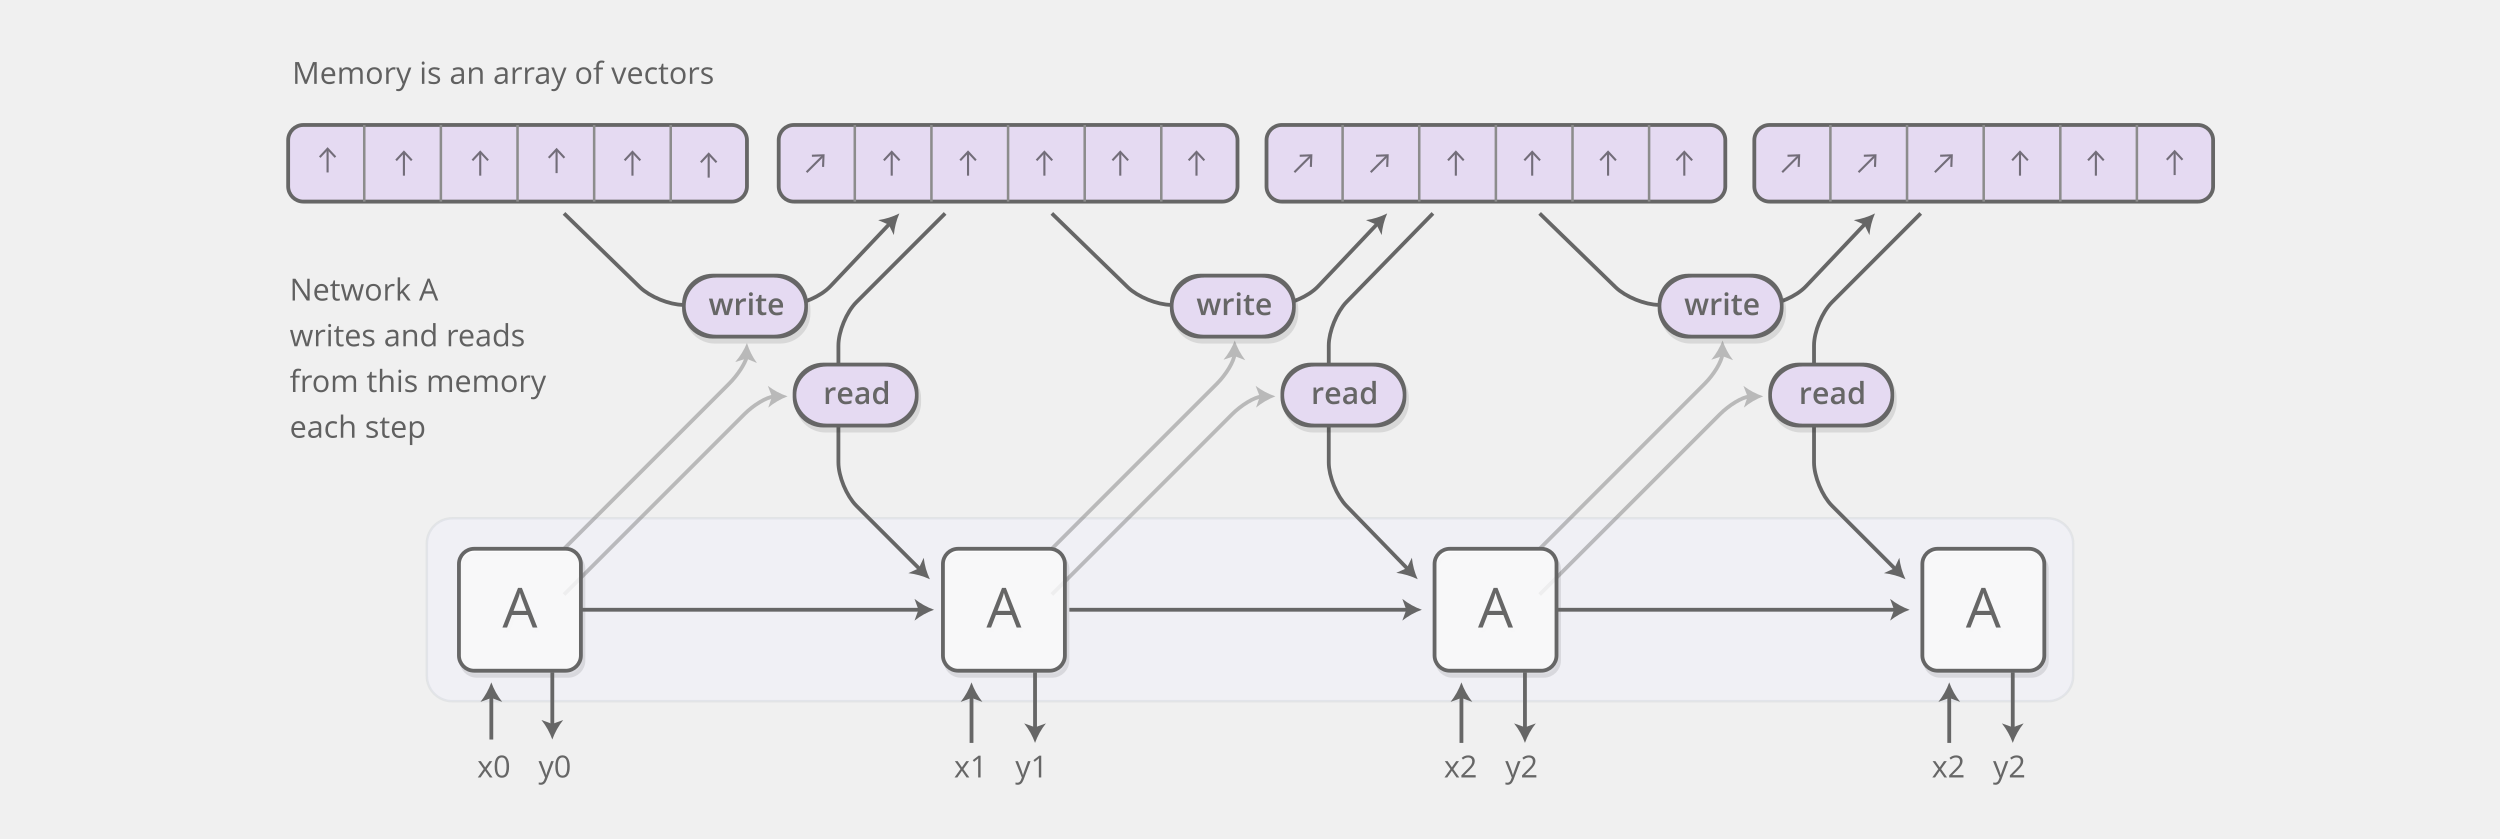
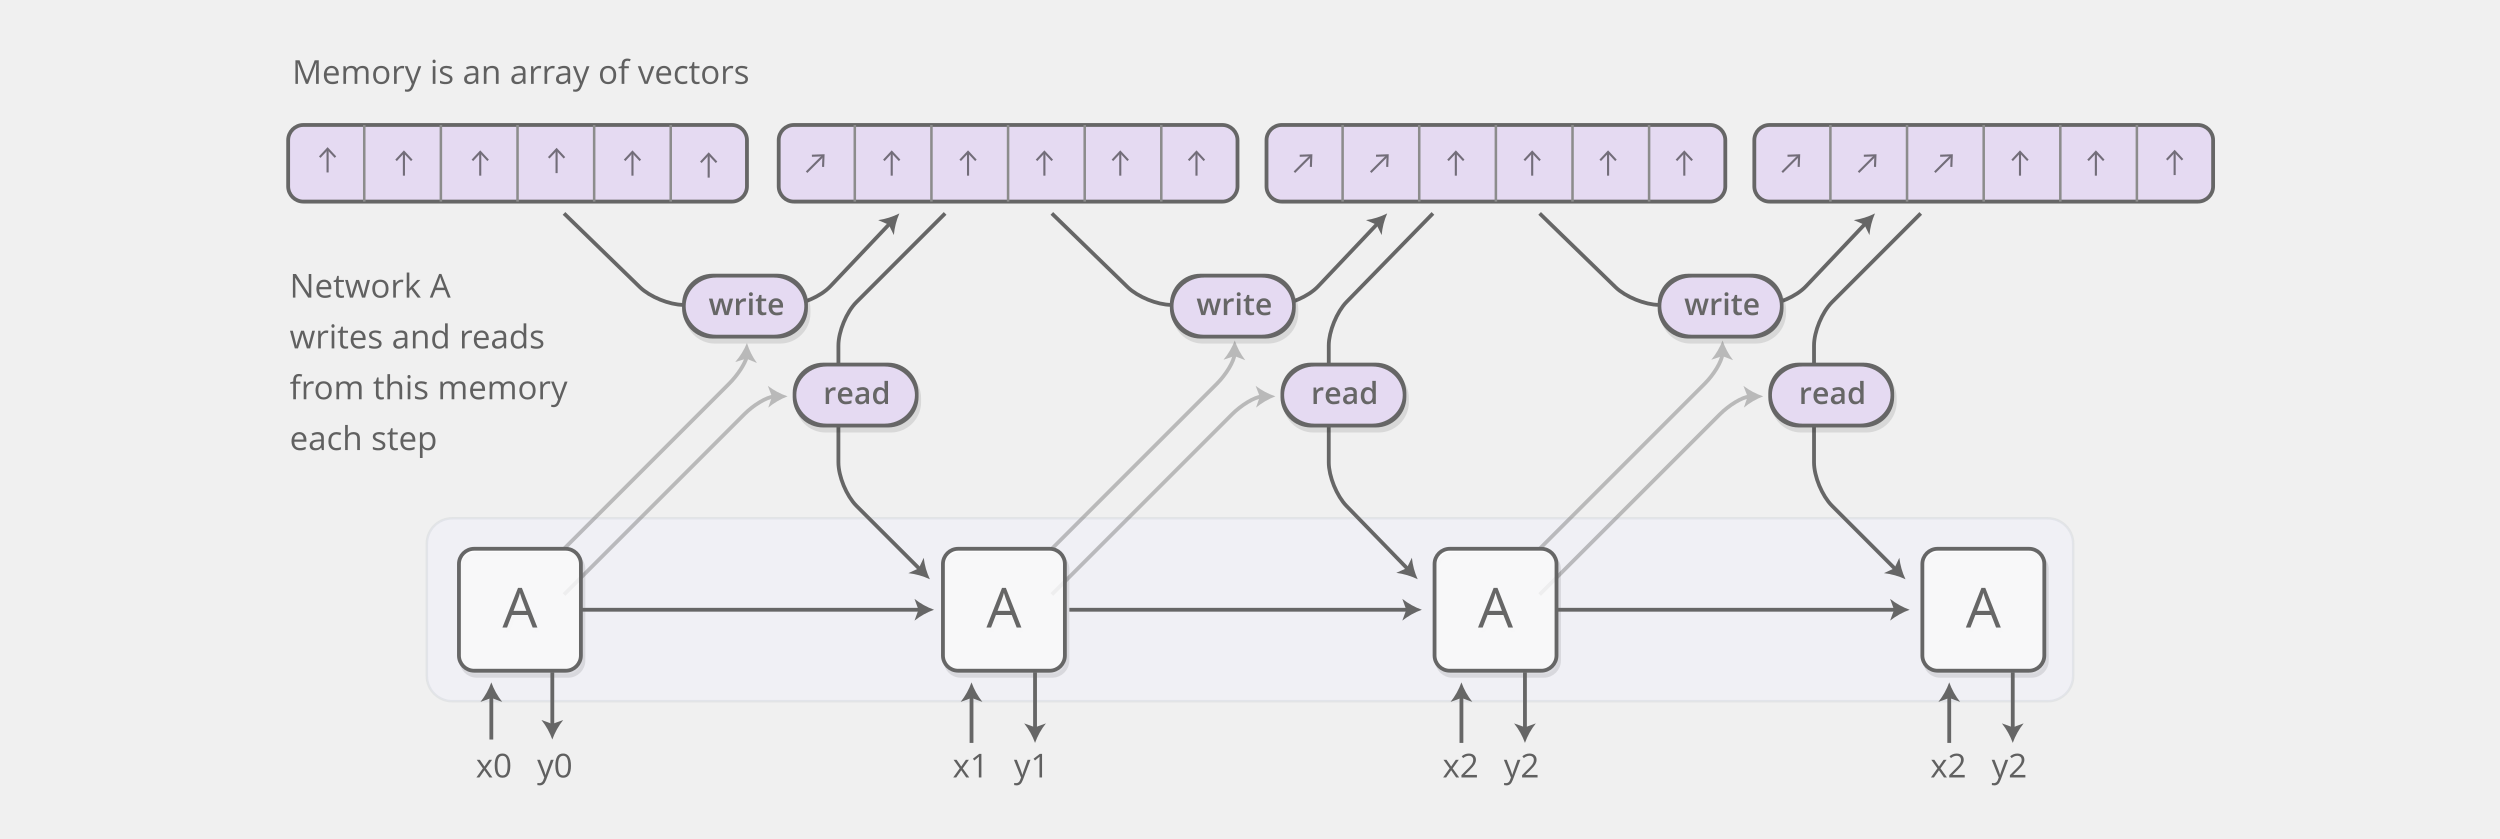
<svg xmlns="http://www.w3.org/2000/svg" xmlns:xlink="http://www.w3.org/1999/xlink" id="background" width="984" height="330" viewBox="0 0 984 330">
  <defs>
    <symbol id="array-small" data-name="array-small" viewBox="0 0 182.08 31.66">
      <rect x="0.75" y="0.75" width="180.58" height="30.16" rx="6" ry="6" fill="#e5daf2" stroke="#666" stroke-miterlimit="10" stroke-width="1.5" />
      <line x1="30.7" y1="30.91" x2="30.7" y2="0.75" fill="none" stroke="#8c8c8c" stroke-miterlimit="10" />
      <line x1="60.86" y1="30.91" x2="60.86" y2="0.75" fill="none" stroke="#8c8c8c" stroke-miterlimit="10" />
      <line x1="91.03" y1="30.91" x2="91.03" y2="0.75" fill="none" stroke="#8c8c8c" stroke-miterlimit="10" />
      <line x1="121.19" y1="30.91" x2="121.19" y2="0.75" fill="none" stroke="#8c8c8c" stroke-miterlimit="10" />
      <line x1="151.33" y1="30.91" x2="151.33" y2="0.75" fill="none" stroke="#8c8c8c" stroke-miterlimit="10" />
    </symbol>
    <symbol id="rnn-bg" data-name="rnn-bg" viewBox="0 0 49.5 49.5">
      <rect x="0.75" y="0.75" width="48" height="48" rx="6" ry="6" fill="#fff" fill-opacity="0.8" stroke="#666" stroke-width="1.5" />
    </symbol>
    <symbol id="rnn-a" data-name="rnn-a" viewBox="0 0 49.5 49.5">
      <use id="rnn-bg-3" data-name="rnn-bg" width="49.5" height="49.5" xlink:href="#rnn-bg" />
      <path d="M29.77,31.75l-1.93-4.94H21.6l-1.91,4.94H17.86L24,16.14h1.52l6.11,15.61H29.77Zm-2.5-6.57-1.81-4.82q-0.35-.91-0.72-2.24a20.34,20.34,0,0,1-.67,2.24l-1.83,4.82h5Z" fill="#666" />
    </symbol>
    <symbol id="op-read" data-name="op-read" viewBox="0 0 49.54 25.5">
      <g id="_Group_4" data-name="&lt;Group&gt;">
        <g>
          <path d="M48.83,12.75a12,12,0,0,1-12,12H12.71a12,12,0,1,1,0-24H36.83a12,12,0,0,1,12,12h0Z" fill="#e5daf2" />
          <path d="M49.54,13.5a12,12,0,0,1-12,12H12a12,12,0,0,1-12-12V12A12,12,0,0,1,12,0H37.54a12,12,0,0,1,12,12v1.5ZM1.43,12.75c0,6.19,5.4,11.25,12,11.25H36.12c6.6,0,12-5.06,12-11.25S42.72,1.5,36.12,1.5H13.43C6.83,1.5,1.43,6.56,1.43,12.75Z" fill="#666" />
        </g>
      </g>
      <g>
        <path d="M16.25,9.67a3.31,3.31,0,0,1,.69.06L16.8,11a2.6,2.6,0,0,0-.61-0.07,1.76,1.76,0,0,0-1.34.54,2,2,0,0,0-.51,1.4v3.39H13V9.79H14l0.18,1.14h0.07A2.57,2.57,0,0,1,15.13,10,2,2,0,0,1,16.25,9.67Z" fill="#666" />
        <path d="M21,16.38a3.13,3.13,0,0,1-2.36-.88,3.35,3.35,0,0,1-.85-2.43,3.67,3.67,0,0,1,.79-2.5,2.73,2.73,0,0,1,2.17-.91,2.67,2.67,0,0,1,2,.78,3,3,0,0,1,.74,2.14v0.74H19.16a2.13,2.13,0,0,0,.51,1.45,1.78,1.78,0,0,0,1.35.51,5,5,0,0,0,1.07-.11,5.61,5.61,0,0,0,1.06-.36v1.12a4.23,4.23,0,0,1-1,.34A6.25,6.25,0,0,1,21,16.38Zm-0.25-5.67a1.38,1.38,0,0,0-1.05.42,2,2,0,0,0-.47,1.21h2.94a1.79,1.79,0,0,0-.39-1.22A1.32,1.32,0,0,0,20.71,10.71Z" fill="#666" />
        <path d="M29.1,16.27l-0.28-.9h0a2.65,2.65,0,0,1-.94.81,3,3,0,0,1-1.22.21,2.06,2.06,0,0,1-1.49-.52,1.93,1.93,0,0,1-.54-1.46,1.71,1.71,0,0,1,.74-1.51,4.29,4.29,0,0,1,2.27-.56l1.12,0V12A1.31,1.31,0,0,0,28.43,11a1.18,1.18,0,0,0-.9-0.31,3.11,3.11,0,0,0-1,.15,7.21,7.21,0,0,0-.88.35l-0.45-1a4.79,4.79,0,0,1,1.15-.42,5.31,5.31,0,0,1,1.18-.14,2.8,2.8,0,0,1,1.87.54,2.11,2.11,0,0,1,.63,1.69v4.37h-1Zm-2.05-.94a1.71,1.71,0,0,0,1.2-.42,1.52,1.52,0,0,0,.45-1.17V13.17l-0.83,0a2.85,2.85,0,0,0-1.42.33,1,1,0,0,0-.44.89,0.87,0.87,0,0,0,.26.67A1.11,1.11,0,0,0,27.05,15.33Z" fill="#666" />
        <path d="M34.19,16.38a2.26,2.26,0,0,1-1.89-.88A4,4,0,0,1,31.62,13a4,4,0,0,1,.69-2.48,2.28,2.28,0,0,1,1.91-.89,2.23,2.23,0,0,1,1.95.94h0.07a8.25,8.25,0,0,1-.1-1.1V7.15h1.38v9.12H36.44l-0.24-.85H36.13A2.2,2.2,0,0,1,34.19,16.38Zm0.37-1.11a1.5,1.5,0,0,0,1.24-.48,2.51,2.51,0,0,0,.4-1.55V13a2.9,2.9,0,0,0-.4-1.74,1.48,1.48,0,0,0-1.25-.52,1.27,1.27,0,0,0-1.12.59A3,3,0,0,0,33,13.06a2.94,2.94,0,0,0,.38,1.64A1.29,1.29,0,0,0,34.56,15.27Z" fill="#666" />
      </g>
    </symbol>
    <symbol id="op-write" data-name="op-write" viewBox="0 0 49.54 25.5">
      <g id="_Group_6" data-name="&lt;Group&gt;">
        <g>
          <path d="M48.83,12.75a12,12,0,0,1-12,12H12.71a12,12,0,1,1,0-24H36.83a12,12,0,0,1,12,12h0Z" fill="#e5daf2" />
          <path d="M49.54,13.5a12,12,0,0,1-12,12H12a12,12,0,0,1-12-12V12A12,12,0,0,1,12,0H37.54a12,12,0,0,1,12,12v1.5ZM1.43,12.75c0,6.19,5.4,11.25,12,11.25H36.12c6.6,0,12-5.06,12-11.25S42.72,1.5,36.12,1.5H13.43C6.83,1.5,1.43,6.56,1.43,12.75Z" fill="#666" />
        </g>
      </g>
      <g>
        <path d="M16.74,16.25l-0.84-3q-0.15-.48-0.55-2.23H15.3q-0.34,1.58-.54,2.24l-0.86,3H12.37L10.56,9.77H12L12.79,13q0.28,1.18.4,2h0q0.06-.43.18-1t0.21-.83l1-3.41h1.51l1,3.41q0.09,0.29.22,0.88a6.76,6.76,0,0,1,.16.92h0a18,18,0,0,1,.41-2l0.84-3.19h1.38l-1.83,6.48H16.74Z" fill="#666" />
        <path d="M24.51,9.65a3.31,3.31,0,0,1,.69.06L25.06,11a2.6,2.6,0,0,0-.61-0.07,1.76,1.76,0,0,0-1.34.54,2,2,0,0,0-.51,1.4v3.39H21.23V9.77H22.3l0.18,1.14h0.07A2.57,2.57,0,0,1,23.4,10,2,2,0,0,1,24.51,9.65Z" fill="#666" />
        <path d="M26.32,8.05a0.76,0.76,0,0,1,.2-0.57,0.79,0.79,0,0,1,.58-0.2,0.77,0.77,0,0,1,.57.2,0.76,0.76,0,0,1,.2.57,0.75,0.75,0,0,1-.2.55,0.76,0.76,0,0,1-.57.2,0.78,0.78,0,0,1-.58-0.2A0.75,0.75,0,0,1,26.32,8.05Zm1.46,8.2H26.4V9.77h1.38v6.48Z" fill="#666" />
        <path d="M32.16,15.25a3.35,3.35,0,0,0,1-.16v1a2.78,2.78,0,0,1-.59.17,4.06,4.06,0,0,1-.75.07,1.78,1.78,0,0,1-2-2.06V10.81H29V10.2l0.95-.5,0.47-1.37h0.85V9.77H33.1v1H31.26v3.47a1,1,0,0,0,.25.74A0.91,0.91,0,0,0,32.16,15.25Z" fill="#666" />
        <path d="M37.29,16.37a3.13,3.13,0,0,1-2.36-.88,3.35,3.35,0,0,1-.85-2.43,3.67,3.67,0,0,1,.79-2.5A2.73,2.73,0,0,1,37,9.65a2.67,2.67,0,0,1,2,.78,3,3,0,0,1,.74,2.14v0.74H35.49A2.13,2.13,0,0,0,36,14.77a1.78,1.78,0,0,0,1.35.51,5,5,0,0,0,1.07-.11,5.61,5.61,0,0,0,1.06-.36v1.12a4.23,4.23,0,0,1-1,.34A6.25,6.25,0,0,1,37.29,16.37ZM37,10.7a1.38,1.38,0,0,0-1.05.42,2,2,0,0,0-.47,1.21h2.94a1.79,1.79,0,0,0-.39-1.22A1.32,1.32,0,0,0,37,10.7Z" fill="#666" />
      </g>
    </symbol>
    <symbol id="array-vector" data-name="array-vector" viewBox="0 0 36 36">
      <rect width="36" height="36" fill="#d8c2f2" opacity="0" />
      <g opacity="0.5">
        <g>
          <line x1="18" y1="24" x2="18" y2="13.08" fill="none" stroke="#000" stroke-miterlimit="10" />
          <polygon points="22.09 16.4 21.36 17.08 18 13.47 14.64 17.08 13.91 16.4 18 12 22.09 16.4" />
        </g>
      </g>
    </symbol>
  </defs>
  <g id="_Group_" data-name="&lt;Group&gt;">
    <rect x="168" y="204" width="648" height="72" rx="10" ry="10" fill="#f0f0f5" />
    <g opacity="0.1">
      <rect x="168" y="204" width="648" height="72" rx="10" ry="10" fill="none" stroke="#667780" />
    </g>
  </g>
  <use id="array-small-3" data-name="array-small" width="182.08" height="31.66" transform="translate(112.67 48.44)" xlink:href="#array-small" />
  <use width="182.08" height="31.66" transform="translate(305.75 48.44)" xlink:href="#array-small" />
  <use width="182.08" height="31.66" transform="translate(497.75 48.44)" xlink:href="#array-small" />
  <use id="array-small-10" data-name="array-small" width="182.08" height="31.66" transform="translate(689.75 48.44)" xlink:href="#array-small" />
  <g id="_Group_2" data-name="&lt;Group&gt;">
    <g opacity="0.1">
      <rect x="757.64" y="218" width="48" height="48" rx="6" ry="6" opacity="0.8" />
      <rect x="757.64" y="218" width="48" height="48" rx="6" ry="6" fill="none" stroke="#000" stroke-width="1.5" />
      <path d="M786.66,249l-1.93-4.94h-6.23L776.58,249h-1.83l6.14-15.61h1.52L788.53,249h-1.87Zm-2.5-6.57-1.81-4.82q-0.35-.91-0.72-2.24a20.34,20.34,0,0,1-.67,2.24l-1.83,4.82h5Z" />
    </g>
    <use width="49.5" height="49.5" transform="translate(755.89 215.25)" xlink:href="#rnn-a" />
  </g>
  <g>
    <path d="M222,84l29.83,29c3.94,3.84,11.67,7,17.17,7h40.89c5.5,0,13.1-3.27,16.88-7.26l23.5-24.8" fill="none" stroke="#666" stroke-miterlimit="10" stroke-width="1.5" />
    <path d="M354,84a27.2,27.2,0,0,0-2.18,8.53l-2-4.07-4.17-1.82A27.18,27.18,0,0,0,354,84Z" fill="#666" />
  </g>
  <g>
    <path d="M372,84l-34.93,34.93C333.18,122.82,330,130.5,330,136v46c0,5.5,3.18,13.18,7.07,17.07l25.09,25.09" fill="none" stroke="#666" stroke-miterlimit="10" stroke-width="1.5" />
    <path d="M366,228a27.2,27.2,0,0,0-8.47-2.41l4.12-1.93,1.93-4.12A27.18,27.18,0,0,0,366,228Z" fill="#666" />
  </g>
  <g id="_Group_3" data-name="&lt;Group&gt;">
    <g opacity="0.1">
      <path d="M361.83,157.5a12,12,0,0,1-12,12H325.71a12,12,0,0,1,0-24h24.12a12,12,0,0,1,12,12h0Z" />
      <path d="M362.55,158.25a12,12,0,0,1-12,12H325a12,12,0,0,1-12-12v-1.5a12,12,0,0,1,12-12h25.54a12,12,0,0,1,12,12v1.5Zm-48.12-.75c0,6.19,5.4,11.25,12,11.25h22.69c6.6,0,12-5.06,12-11.25s-5.4-11.25-12-11.25H326.43C319.83,146.25,314.43,151.31,314.43,157.5Z" />
      <path d="M329.25,154.42a3.31,3.31,0,0,1,.69.06l-0.13,1.28a2.6,2.6,0,0,0-.61-0.07,1.76,1.76,0,0,0-1.34.54,2,2,0,0,0-.51,1.4V161H326v-6.48H327l0.18,1.14h0.07a2.57,2.57,0,0,1,.84-0.92A2,2,0,0,1,329.25,154.42Z" />
      <path d="M334,161.13a3.13,3.13,0,0,1-2.36-.88,3.35,3.35,0,0,1-.85-2.43,3.67,3.67,0,0,1,.79-2.5,2.73,2.73,0,0,1,2.17-.91,2.67,2.67,0,0,1,2,.78,3,3,0,0,1,.74,2.14v0.74h-4.32a2.13,2.13,0,0,0,.51,1.45A1.78,1.78,0,0,0,334,160a5,5,0,0,0,1.07-.11,5.61,5.61,0,0,0,1.06-.36v1.12a4.23,4.23,0,0,1-1,.34A6.25,6.25,0,0,1,334,161.13Zm-0.25-5.67a1.38,1.38,0,0,0-1.05.42,2,2,0,0,0-.47,1.21h2.94a1.79,1.79,0,0,0-.39-1.22A1.32,1.32,0,0,0,333.71,155.46Z" />
      <path d="M342.1,161l-0.28-.9h0a2.65,2.65,0,0,1-.94.81,3,3,0,0,1-1.22.21,2.06,2.06,0,0,1-1.49-.52,1.93,1.93,0,0,1-.54-1.46,1.71,1.71,0,0,1,.74-1.51,4.29,4.29,0,0,1,2.27-.56l1.12,0v-0.35a1.31,1.31,0,0,0-.29-0.93,1.18,1.18,0,0,0-.9-0.31,3.11,3.11,0,0,0-1,.15,7.21,7.21,0,0,0-.88.35l-0.45-1a4.79,4.79,0,0,1,1.15-.42,5.31,5.31,0,0,1,1.18-.14,2.8,2.8,0,0,1,1.87.54,2.11,2.11,0,0,1,.63,1.69V161h-1Zm-2.05-.94a1.71,1.71,0,0,0,1.2-.42,1.52,1.52,0,0,0,.45-1.17v-0.56l-0.83,0a2.85,2.85,0,0,0-1.42.33,1,1,0,0,0-.44.89,0.87,0.87,0,0,0,.26.67A1.11,1.11,0,0,0,340.05,160.08Z" />
      <path d="M347.19,161.13a2.26,2.26,0,0,1-1.89-.88,4.82,4.82,0,0,1,0-4.95,2.28,2.28,0,0,1,1.91-.89,2.23,2.23,0,0,1,1.95.94h0.07a8.25,8.25,0,0,1-.1-1.1V151.9h1.38V161h-1.08l-0.24-.85h-0.06A2.2,2.2,0,0,1,347.19,161.13Zm0.37-1.11a1.5,1.5,0,0,0,1.24-.48,2.51,2.51,0,0,0,.4-1.55V157.8a2.9,2.9,0,0,0-.4-1.74,1.48,1.48,0,0,0-1.25-.52,1.27,1.27,0,0,0-1.12.59,3,3,0,0,0-.39,1.68,2.94,2.94,0,0,0,.38,1.64A1.29,1.29,0,0,0,347.56,160Z" />
    </g>
    <use width="49.54" height="25.5" transform="translate(312 142.75)" xlink:href="#op-read" />
  </g>
  <g id="_Group_5" data-name="&lt;Group&gt;">
    <g opacity="0.1">
      <path d="M318.29,122.5a12,12,0,0,1-12,12H282.17a12,12,0,0,1,0-24h24.12a12,12,0,0,1,12,12h0Z" />
      <path d="M319,123.25a12,12,0,0,1-12,12H281.46a12,12,0,0,1-12-12v-1.5a12,12,0,0,1,12-12H307a12,12,0,0,1,12,12v1.5Zm-48.12-.75c0,6.19,5.4,11.25,12,11.25h22.69c6.6,0,12-5.06,12-11.25s-5.4-11.25-12-11.25H282.88C276.28,111.25,270.88,116.31,270.88,122.5Z" />
      <path d="M286.2,126l-0.84-3q-0.15-.48-0.55-2.23h-0.05q-0.34,1.58-.54,2.24l-0.86,3h-1.52L280,119.52h1.41l0.83,3.19q0.28,1.18.4,2h0q0.06-.43.18-1t0.21-.83l1-3.41h1.51l1,3.41q0.09,0.29.22,0.88a6.76,6.76,0,0,1,.16.92h0a18,18,0,0,1,.41-2l0.84-3.19h1.38L287.74,126H286.2Z" />
      <path d="M294,119.4a3.31,3.31,0,0,1,.69.06l-0.13,1.28a2.6,2.6,0,0,0-.61-0.07,1.76,1.76,0,0,0-1.34.54,2,2,0,0,0-.51,1.4V126h-1.38v-6.48h1.08l0.18,1.14H292a2.57,2.57,0,0,1,.84-0.92A2,2,0,0,1,294,119.4Z" />
      <path d="M295.78,117.8a0.76,0.76,0,0,1,.2-0.57,0.79,0.79,0,0,1,.58-0.2,0.77,0.77,0,0,1,.57.2,0.76,0.76,0,0,1,.2.57,0.75,0.75,0,0,1-.2.55,0.76,0.76,0,0,1-.57.2,0.78,0.78,0,0,1-.58-0.2A0.75,0.75,0,0,1,295.78,117.8Zm1.46,8.2h-1.38v-6.48h1.38V126Z" />
      <path d="M301.62,125a3.35,3.35,0,0,0,1-.16v1a2.78,2.78,0,0,1-.59.17,4.06,4.06,0,0,1-.75.07,1.78,1.78,0,0,1-2-2.06v-3.49h-0.88V120l0.95-.5,0.47-1.37h0.85v1.44h1.85v1h-1.85V124a1,1,0,0,0,.25.74A0.91,0.91,0,0,0,301.62,125Z" />
      <path d="M306.75,126.12a3.13,3.13,0,0,1-2.36-.88,3.35,3.35,0,0,1-.85-2.43,3.67,3.67,0,0,1,.79-2.5,2.73,2.73,0,0,1,2.17-.91,2.67,2.67,0,0,1,2,.78,3,3,0,0,1,.74,2.14v0.74H305a2.13,2.13,0,0,0,.51,1.45,1.78,1.78,0,0,0,1.35.51,5,5,0,0,0,1.07-.11,5.61,5.61,0,0,0,1.06-.36v1.12a4.23,4.23,0,0,1-1,.34A6.25,6.25,0,0,1,306.75,126.12Zm-0.25-5.67a1.38,1.38,0,0,0-1.05.42,2,2,0,0,0-.47,1.21h2.94a1.79,1.79,0,0,0-.39-1.22A1.32,1.32,0,0,0,306.5,120.45Z" />
    </g>
    <use width="49.54" height="25.5" transform="translate(268.46 107.75)" xlink:href="#op-write" />
  </g>
  <g opacity="0.4">
    <g>
      <path d="M222,216l64.93-64.93c3.45-3.45,6.35-7.94,7-10.64" fill="none" stroke="#666" stroke-miterlimit="10" stroke-width="1.5" />
      <path d="M294,135a27.2,27.2,0,0,0,3.93,7.88l-4.21-1.74-4.34,1.36A27.17,27.17,0,0,0,294,135Z" fill="#666" />
    </g>
  </g>
  <g>
    <path d="M414,84l29.83,29c3.94,3.84,11.67,7,17.17,7h40.89c5.5,0,13.1-3.27,16.88-7.26l23.5-24.8" fill="none" stroke="#666" stroke-miterlimit="10" stroke-width="1.5" />
    <path d="M546,84a27.2,27.2,0,0,0-2.18,8.53l-2-4.07-4.17-1.82A27.18,27.18,0,0,0,546,84Z" fill="#666" />
  </g>
  <g>
    <path d="M564,84l-34,34.84c-3.84,3.94-7,11.66-7,17.16v46c0,5.5,3.14,13.23,7,17.17l24.24,24.94" fill="none" stroke="#666" stroke-miterlimit="10" stroke-width="1.5" />
    <path d="M558,228a27.2,27.2,0,0,0-8.43-2.53l4.15-1.87,2-4.09A27.17,27.17,0,0,0,558,228Z" fill="#666" />
  </g>
  <g id="_Group_7" data-name="&lt;Group&gt;">
    <g opacity="0.1">
      <path d="M553.83,157.5a12,12,0,0,1-12,12H517.71a12,12,0,0,1,0-24h24.12a12,12,0,0,1,12,12h0Z" />
      <path d="M554.55,158.25a12,12,0,0,1-12,12H517a12,12,0,0,1-12-12v-1.5a12,12,0,0,1,12-12h25.54a12,12,0,0,1,12,12v1.5Zm-48.12-.75c0,6.19,5.4,11.25,12,11.25h22.69c6.6,0,12-5.06,12-11.25s-5.4-11.25-12-11.25H518.43C511.83,146.25,506.43,151.31,506.43,157.5Z" />
      <path d="M521.25,154.42a3.31,3.31,0,0,1,.69.06l-0.13,1.28a2.6,2.6,0,0,0-.61-0.07,1.76,1.76,0,0,0-1.34.54,2,2,0,0,0-.51,1.4V161H518v-6.48H519l0.18,1.14h0.07a2.57,2.57,0,0,1,.84-0.92A2,2,0,0,1,521.25,154.42Z" />
      <path d="M526,161.13a3.13,3.13,0,0,1-2.36-.88,3.35,3.35,0,0,1-.85-2.43,3.67,3.67,0,0,1,.79-2.5,2.73,2.73,0,0,1,2.17-.91,2.67,2.67,0,0,1,2,.78,3,3,0,0,1,.74,2.14v0.74h-4.32a2.13,2.13,0,0,0,.51,1.45A1.78,1.78,0,0,0,526,160a5,5,0,0,0,1.07-.11,5.61,5.61,0,0,0,1.06-.36v1.12a4.23,4.23,0,0,1-1,.34A6.25,6.25,0,0,1,526,161.13Zm-0.25-5.67a1.38,1.38,0,0,0-1.05.42,2,2,0,0,0-.47,1.21h2.94a1.79,1.79,0,0,0-.39-1.22A1.32,1.32,0,0,0,525.71,155.46Z" />
      <path d="M534.1,161l-0.28-.9h0a2.65,2.65,0,0,1-.94.81,3,3,0,0,1-1.22.21,2.06,2.06,0,0,1-1.49-.52,1.93,1.93,0,0,1-.54-1.46,1.71,1.71,0,0,1,.74-1.51,4.29,4.29,0,0,1,2.27-.56l1.12,0v-0.35a1.31,1.31,0,0,0-.29-0.93,1.18,1.18,0,0,0-.9-0.31,3.11,3.11,0,0,0-1,.15,7.21,7.21,0,0,0-.88.35l-0.45-1a4.79,4.79,0,0,1,1.15-.42,5.31,5.31,0,0,1,1.18-.14,2.8,2.8,0,0,1,1.87.54,2.11,2.11,0,0,1,.63,1.69V161h-1Zm-2.05-.94a1.71,1.71,0,0,0,1.2-.42,1.52,1.52,0,0,0,.45-1.17v-0.56l-0.83,0a2.85,2.85,0,0,0-1.42.33,1,1,0,0,0-.44.89,0.87,0.87,0,0,0,.26.67A1.11,1.11,0,0,0,532.05,160.08Z" />
      <path d="M539.19,161.13a2.26,2.26,0,0,1-1.89-.88,4.82,4.82,0,0,1,0-4.95,2.28,2.28,0,0,1,1.91-.89,2.23,2.23,0,0,1,1.95.94h0.07a8.25,8.25,0,0,1-.1-1.1V151.9h1.38V161h-1.08l-0.24-.85h-0.06A2.2,2.2,0,0,1,539.19,161.13Zm0.37-1.11a1.5,1.5,0,0,0,1.24-.48,2.51,2.51,0,0,0,.4-1.55V157.8a2.9,2.9,0,0,0-.4-1.74,1.48,1.48,0,0,0-1.25-.52,1.27,1.27,0,0,0-1.12.59,3,3,0,0,0-.39,1.68,2.94,2.94,0,0,0,.38,1.64A1.29,1.29,0,0,0,539.56,160Z" />
    </g>
    <use width="49.54" height="25.5" transform="translate(504 142.75)" xlink:href="#op-read" />
  </g>
  <g id="_Group_9" data-name="&lt;Group&gt;">
    <g opacity="0.1">
      <path d="M510.29,122.5a12,12,0,0,1-12,12H474.17a12,12,0,0,1,0-24h24.12a12,12,0,0,1,12,12h0Z" />
      <path d="M511,123.25a12,12,0,0,1-12,12H473.46a12,12,0,0,1-12-12v-1.5a12,12,0,0,1,12-12H499a12,12,0,0,1,12,12v1.5Zm-48.12-.75c0,6.19,5.4,11.25,12,11.25h22.69c6.6,0,12-5.06,12-11.25s-5.4-11.25-12-11.25H474.88C468.28,111.25,462.88,116.31,462.88,122.5Z" />
      <path d="M478.2,126l-0.84-3q-0.15-.48-0.55-2.23h-0.05q-0.34,1.58-.54,2.24l-0.86,3h-1.52L472,119.52h1.41l0.83,3.19q0.28,1.18.4,2h0q0.06-.43.18-1t0.21-.83l1-3.41h1.51l1,3.41q0.09,0.29.22,0.88a6.76,6.76,0,0,1,.16.92h0a18,18,0,0,1,.41-2l0.84-3.19h1.38L479.74,126H478.2Z" />
      <path d="M486,119.4a3.31,3.31,0,0,1,.69.06l-0.13,1.28a2.6,2.6,0,0,0-.61-0.07,1.76,1.76,0,0,0-1.34.54,2,2,0,0,0-.51,1.4V126h-1.38v-6.48h1.08l0.18,1.14H484a2.57,2.57,0,0,1,.84-0.92A2,2,0,0,1,486,119.4Z" />
      <path d="M487.78,117.8a0.76,0.76,0,0,1,.2-0.57,0.79,0.79,0,0,1,.58-0.2,0.77,0.77,0,0,1,.57.2,0.76,0.76,0,0,1,.2.57,0.75,0.75,0,0,1-.2.55,0.76,0.76,0,0,1-.57.2,0.78,0.78,0,0,1-.58-0.2A0.75,0.75,0,0,1,487.78,117.8Zm1.46,8.2h-1.38v-6.48h1.38V126Z" />
      <path d="M493.62,125a3.35,3.35,0,0,0,1-.16v1a2.78,2.78,0,0,1-.59.17,4.06,4.06,0,0,1-.75.07,1.78,1.78,0,0,1-2-2.06v-3.49h-0.88V120l0.95-.5,0.47-1.37h0.85v1.44h1.85v1h-1.85V124a1,1,0,0,0,.25.74A0.91,0.91,0,0,0,493.62,125Z" />
      <path d="M498.75,126.12a3.13,3.13,0,0,1-2.36-.88,3.35,3.35,0,0,1-.85-2.43,3.67,3.67,0,0,1,.79-2.5,2.73,2.73,0,0,1,2.17-.91,2.67,2.67,0,0,1,2,.78,3,3,0,0,1,.74,2.14v0.74H497a2.13,2.13,0,0,0,.51,1.45,1.78,1.78,0,0,0,1.35.51,5,5,0,0,0,1.07-.11,5.61,5.61,0,0,0,1.06-.36v1.12a4.23,4.23,0,0,1-1,.34A6.25,6.25,0,0,1,498.75,126.12Zm-0.25-5.67a1.38,1.38,0,0,0-1.05.42,2,2,0,0,0-.47,1.21h2.94a1.79,1.79,0,0,0-.39-1.22A1.32,1.32,0,0,0,498.5,120.45Z" />
    </g>
    <use width="49.54" height="25.5" transform="translate(460.46 107.75)" xlink:href="#op-write" />
  </g>
  <g opacity="0.4">
    <g>
      <path d="M414,216l64.93-64.93c3.7-3.7,6.75-8.78,7-11.64" fill="none" stroke="#666" stroke-miterlimit="10" stroke-width="1.5" />
      <path d="M486,134a27.2,27.2,0,0,0,4.13,7.77l-4.25-1.63-4.31,1.46A27.18,27.18,0,0,0,486,134Z" fill="#666" />
    </g>
  </g>
  <g>
    <path d="M606,84l29.83,29c3.94,3.84,11.67,7,17.17,7h40.89c5.5,0,13.1-3.27,16.88-7.26l23.5-24.8" fill="none" stroke="#666" stroke-miterlimit="10" stroke-width="1.5" />
    <path d="M738,84a27.2,27.2,0,0,0-2.18,8.53l-2-4.07-4.17-1.82A27.18,27.18,0,0,0,738,84Z" fill="#666" />
  </g>
  <g>
    <path d="M756,84l-34.93,34.93C717.18,122.82,714,130.5,714,136v46c0,5.5,3.18,13.18,7.07,17.07l25.09,25.09" fill="none" stroke="#666" stroke-miterlimit="10" stroke-width="1.5" />
    <path d="M750,228a27.2,27.2,0,0,0-8.47-2.41l4.12-1.93,1.93-4.12A27.18,27.18,0,0,0,750,228Z" fill="#666" />
  </g>
  <g id="_Group_11" data-name="&lt;Group&gt;">
    <g opacity="0.1">
      <path d="M745.83,157.5a12,12,0,0,1-12,12H709.71a12,12,0,0,1,0-24h24.12a12,12,0,0,1,12,12h0Z" />
      <path d="M746.55,158.25a12,12,0,0,1-12,12H709a12,12,0,0,1-12-12v-1.5a12,12,0,0,1,12-12h25.54a12,12,0,0,1,12,12v1.5Zm-48.12-.75c0,6.19,5.4,11.25,12,11.25h22.69c6.6,0,12-5.06,12-11.25s-5.4-11.25-12-11.25H710.43C703.83,146.25,698.43,151.31,698.43,157.5Z" />
      <path d="M713.25,154.42a3.31,3.31,0,0,1,.69.06l-0.13,1.28a2.6,2.6,0,0,0-.61-0.07,1.76,1.76,0,0,0-1.34.54,2,2,0,0,0-.51,1.4V161H710v-6.48H711l0.18,1.14h0.07a2.57,2.57,0,0,1,.84-0.92A2,2,0,0,1,713.25,154.42Z" />
      <path d="M718,161.13a3.13,3.13,0,0,1-2.36-.88,3.35,3.35,0,0,1-.85-2.43,3.67,3.67,0,0,1,.79-2.5,2.73,2.73,0,0,1,2.17-.91,2.67,2.67,0,0,1,2,.78,3,3,0,0,1,.74,2.14v0.74h-4.32a2.13,2.13,0,0,0,.51,1.45A1.78,1.78,0,0,0,718,160a5,5,0,0,0,1.07-.11,5.61,5.61,0,0,0,1.06-.36v1.12a4.23,4.23,0,0,1-1,.34A6.25,6.25,0,0,1,718,161.13Zm-0.25-5.67a1.38,1.38,0,0,0-1.05.42,2,2,0,0,0-.47,1.21h2.94a1.79,1.79,0,0,0-.39-1.22A1.32,1.32,0,0,0,717.71,155.46Z" />
      <path d="M726.1,161l-0.28-.9h0a2.65,2.65,0,0,1-.94.81,3,3,0,0,1-1.22.21,2.06,2.06,0,0,1-1.49-.52,1.93,1.93,0,0,1-.54-1.46,1.71,1.71,0,0,1,.74-1.51,4.29,4.29,0,0,1,2.27-.56l1.12,0v-0.35a1.31,1.31,0,0,0-.29-0.93,1.18,1.18,0,0,0-.9-0.31,3.11,3.11,0,0,0-1,.15,7.21,7.21,0,0,0-.88.35l-0.45-1a4.79,4.79,0,0,1,1.15-.42,5.31,5.31,0,0,1,1.18-.14,2.8,2.8,0,0,1,1.87.54,2.11,2.11,0,0,1,.63,1.69V161h-1Zm-2.05-.94a1.71,1.71,0,0,0,1.2-.42,1.52,1.52,0,0,0,.45-1.17v-0.56l-0.83,0a2.85,2.85,0,0,0-1.42.33,1,1,0,0,0-.44.89,0.87,0.87,0,0,0,.26.67A1.11,1.11,0,0,0,724.05,160.08Z" />
      <path d="M731.19,161.13a2.26,2.26,0,0,1-1.89-.88,4.82,4.82,0,0,1,0-4.95,2.28,2.28,0,0,1,1.91-.89,2.23,2.23,0,0,1,1.95.94h0.07a8.25,8.25,0,0,1-.1-1.1V151.9h1.38V161h-1.08l-0.24-.85h-0.06A2.2,2.2,0,0,1,731.19,161.13Zm0.37-1.11a1.5,1.5,0,0,0,1.24-.48,2.51,2.51,0,0,0,.4-1.55V157.8a2.9,2.9,0,0,0-.4-1.74,1.48,1.48,0,0,0-1.25-.52,1.27,1.27,0,0,0-1.12.59,3,3,0,0,0-.39,1.68,2.94,2.94,0,0,0,.38,1.64A1.29,1.29,0,0,0,731.56,160Z" />
    </g>
    <use width="49.54" height="25.5" transform="translate(696 142.75)" xlink:href="#op-read" />
  </g>
  <g id="_Group_13" data-name="&lt;Group&gt;">
    <g opacity="0.1">
      <path d="M702.29,122.5a12,12,0,0,1-12,12H666.17a12,12,0,0,1,0-24h24.12a12,12,0,0,1,12,12h0Z" />
      <path d="M703,123.25a12,12,0,0,1-12,12H665.46a12,12,0,0,1-12-12v-1.5a12,12,0,0,1,12-12H691a12,12,0,0,1,12,12v1.5Zm-48.12-.75c0,6.19,5.4,11.25,12,11.25h22.69c6.6,0,12-5.06,12-11.25s-5.4-11.25-12-11.25H666.88C660.28,111.25,654.88,116.31,654.88,122.5Z" />
      <path d="M670.2,126l-0.84-3q-0.15-.48-0.55-2.23h-0.05q-0.34,1.58-.54,2.24l-0.86,3h-1.52L664,119.52h1.41l0.83,3.19q0.28,1.18.4,2h0q0.06-.43.18-1t0.21-.83l1-3.41h1.51l1,3.41q0.09,0.29.22,0.88a6.76,6.76,0,0,1,.16.92h0a18,18,0,0,1,.41-2l0.84-3.19h1.38L671.74,126H670.2Z" />
      <path d="M678,119.4a3.31,3.31,0,0,1,.69.06l-0.13,1.28a2.6,2.6,0,0,0-.61-0.07,1.76,1.76,0,0,0-1.34.54,2,2,0,0,0-.51,1.4V126h-1.38v-6.48h1.08l0.18,1.14H676a2.57,2.57,0,0,1,.84-0.92A2,2,0,0,1,678,119.4Z" />
      <path d="M679.78,117.8a0.76,0.76,0,0,1,.2-0.57,0.79,0.79,0,0,1,.58-0.2,0.77,0.77,0,0,1,.57.2,0.76,0.76,0,0,1,.2.57,0.75,0.75,0,0,1-.2.55,0.76,0.76,0,0,1-.57.2,0.78,0.78,0,0,1-.58-0.2A0.75,0.75,0,0,1,679.78,117.8Zm1.46,8.2h-1.38v-6.48h1.38V126Z" />
      <path d="M685.62,125a3.35,3.35,0,0,0,1-.16v1a2.78,2.78,0,0,1-.59.17,4.06,4.06,0,0,1-.75.07,1.78,1.78,0,0,1-2-2.06v-3.49h-0.88V120l0.95-.5,0.47-1.37h0.85v1.44h1.85v1h-1.85V124a1,1,0,0,0,.25.74A0.91,0.91,0,0,0,685.62,125Z" />
      <path d="M690.75,126.12a3.13,3.13,0,0,1-2.36-.88,3.35,3.35,0,0,1-.85-2.43,3.67,3.67,0,0,1,.79-2.5,2.73,2.73,0,0,1,2.17-.91,2.67,2.67,0,0,1,2,.78,3,3,0,0,1,.74,2.14v0.74H689a2.13,2.13,0,0,0,.51,1.45,1.78,1.78,0,0,0,1.35.51,5,5,0,0,0,1.07-.11,5.61,5.61,0,0,0,1.06-.36v1.12a4.23,4.23,0,0,1-1,.34A6.25,6.25,0,0,1,690.75,126.12Zm-0.25-5.67a1.38,1.38,0,0,0-1.05.42,2,2,0,0,0-.47,1.21h2.94a1.79,1.79,0,0,0-.39-1.22A1.32,1.32,0,0,0,690.5,120.45Z" />
    </g>
    <use width="49.54" height="25.5" transform="translate(652.46 107.75)" xlink:href="#op-write" />
  </g>
  <g opacity="0.4">
    <g>
      <path d="M606,216l64.93-64.93c3.7-3.7,6.75-8.78,7-11.64" fill="none" stroke="#666" stroke-miterlimit="10" stroke-width="1.5" />
      <path d="M678,134a27.2,27.2,0,0,0,4.13,7.77l-4.25-1.63-4.31,1.46A27.18,27.18,0,0,0,678,134Z" fill="#666" />
    </g>
  </g>
  <g opacity="0.4">
    <g>
      <path d="M222,234l70.93-70.93c3.7-3.7,8.78-6.75,11.64-7" fill="none" stroke="#666" stroke-miterlimit="10" stroke-width="1.5" />
      <path d="M310,156a27.2,27.2,0,0,0-7.61,4.43l1.46-4.31-1.63-4.25A27.18,27.18,0,0,0,310,156Z" fill="#666" />
    </g>
  </g>
  <g opacity="0.4">
    <g>
      <path d="M414,234l70.93-70.93c3.7-3.7,8.78-6.75,11.64-7" fill="none" stroke="#666" stroke-miterlimit="10" stroke-width="1.5" />
      <path d="M502,156a27.2,27.2,0,0,0-7.61,4.43l1.46-4.31-1.63-4.25A27.18,27.18,0,0,0,502,156Z" fill="#666" />
    </g>
  </g>
  <g opacity="0.4">
    <g>
      <path d="M606,234l70.93-70.93c3.7-3.7,8.78-6.75,11.64-7" fill="none" stroke="#666" stroke-miterlimit="10" stroke-width="1.5" />
      <path d="M694,156a27.2,27.2,0,0,0-7.61,4.43l1.46-4.31-1.63-4.25A27.18,27.18,0,0,0,694,156Z" fill="#666" />
    </g>
  </g>
  <g>
    <g opacity="0.1">
      <rect x="372.14" y="218" width="48" height="48" rx="6" ry="6" opacity="0.8" />
      <rect x="372.14" y="218" width="48" height="48" rx="6" ry="6" fill="none" stroke="#000" stroke-width="1.5" />
      <path d="M401.16,249l-1.93-4.94H393L391.08,249h-1.83l6.14-15.61h1.52L403,249h-1.87Zm-2.5-6.57-1.81-4.82q-0.35-.91-0.72-2.24a20.34,20.34,0,0,1-.67,2.24l-1.83,4.82h5Z" />
    </g>
    <use width="49.5" height="49.5" transform="translate(370.39 215.25)" xlink:href="#rnn-a" />
  </g>
  <g>
    <g opacity="0.1">
      <rect x="565.64" y="218" width="48" height="48" rx="6" ry="6" opacity="0.8" />
      <rect x="565.64" y="218" width="48" height="48" rx="6" ry="6" fill="none" stroke="#000" stroke-width="1.5" />
      <path d="M594.66,249l-1.93-4.94h-6.23L584.58,249h-1.83l6.14-15.61h1.52L596.53,249h-1.87Zm-2.5-6.57-1.81-4.82q-0.35-.91-0.72-2.24a20.34,20.34,0,0,1-.67,2.24l-1.83,4.82h5Z" />
    </g>
    <use width="49.5" height="49.5" transform="translate(563.89 215.25)" xlink:href="#rnn-a" />
  </g>
  <g>
    <g opacity="0.1">
      <rect x="181.64" y="218" width="48" height="48" rx="6" ry="6" opacity="0.8" />
      <rect x="181.64" y="218" width="48" height="48" rx="6" ry="6" fill="none" stroke="#000" stroke-width="1.5" />
      <path d="M210.66,249l-1.93-4.94h-6.23L200.58,249h-1.83l6.14-15.61h1.52L212.53,249h-1.87Zm-2.5-6.57-1.81-4.82q-0.35-.91-0.72-2.24a20.34,20.34,0,0,1-.67,2.24l-1.83,4.82h5Z" />
    </g>
    <use width="49.5" height="49.5" transform="translate(179.89 215.25)" xlink:href="#rnn-a" />
  </g>
  <g opacity="0.6">
-     <text transform="translate(115 33)" font-size="12" font-family="Open Sans">Memory is an array of vectors</text>
-   </g>
-   <g opacity="0.6">
-     <text transform="translate(114 118.28)" font-size="12" font-family="Open Sans">Network A <tspan x="0" y="18">writes and reads </tspan>
-       <tspan x="0" y="36">from this memory </tspan>
-       <tspan x="0" y="54">each step</tspan>
+     <text transform="translate(115 33)" font-size="13" font-family="Open Sans">Memory is an array of vectors</text>
+   </g>
+   <g opacity="0.6">
+     <text transform="translate(114 117.14)" font-size="13" font-family="Open Sans">Network A <tspan x="0" y="20">writes and reads </tspan>
+       <tspan x="0" y="40">from this memory </tspan>
+       <tspan x="0" y="60">each step</tspan>
    </text>
  </g>
  <g>
    <line x1="228.89" y1="240" x2="362.21" y2="240" fill="none" stroke="#666" stroke-miterlimit="10" stroke-width="1.5" />
    <path d="M367.64,240a27.2,27.2,0,0,0-7.69,4.28L361.5,240l-1.55-4.28A27.18,27.18,0,0,0,367.64,240Z" fill="#666" />
  </g>
  <g>
    <line x1="420.89" y1="240" x2="554.21" y2="240" fill="none" stroke="#666" stroke-miterlimit="10" stroke-width="1.5" />
    <path d="M559.64,240a27.2,27.2,0,0,0-7.69,4.28L553.5,240l-1.55-4.28A27.18,27.18,0,0,0,559.64,240Z" fill="#666" />
  </g>
  <g>
    <line x1="612.89" y1="240" x2="746.21" y2="240" fill="none" stroke="#666" stroke-miterlimit="10" stroke-width="1.5" />
    <path d="M751.64,240a27.2,27.2,0,0,0-7.69,4.28L745.5,240l-1.55-4.28A27.18,27.18,0,0,0,751.64,240Z" fill="#666" />
  </g>
-   <text transform="translate(187.82 306)" font-size="12" fill="#666" font-family="Open Sans">x0</text>
-   <text transform="translate(211.94 306)" font-size="12" fill="#666" font-family="Open Sans">y0</text>
+   <g opacity="0.6">
+     <text transform="translate(187.27 306)" font-size="13" font-family="Open Sans">x0</text>
+   </g>
+   <g opacity="0.6">
+     <text transform="translate(211.4 306)" font-size="13" font-family="Open Sans">y0</text>
+   </g>
  <g>
    <line x1="193.39" y1="291.08" x2="193.39" y2="274.01" fill="none" stroke="#666" stroke-miterlimit="10" stroke-width="1.5" />
    <path d="M193.39,268.58a27.2,27.2,0,0,0,4.28,7.69l-4.28-1.55-4.28,1.55A27.18,27.18,0,0,0,193.39,268.58Z" fill="#666" />
  </g>
  <g>
    <line x1="217.39" y1="264.58" x2="217.39" y2="285.65" fill="none" stroke="#666" stroke-miterlimit="10" stroke-width="1.5" />
    <path d="M217.39,291.08a27.2,27.2,0,0,0-4.28-7.69l4.28,1.55,4.28-1.55A27.18,27.18,0,0,0,217.39,291.08Z" fill="#666" />
  </g>
  <g>
    <line x1="382.39" y1="292.41" x2="382.39" y2="274.01" fill="none" stroke="#666" stroke-miterlimit="10" stroke-width="1.5" />
    <path d="M382.39,268.58a27.2,27.2,0,0,0,4.28,7.69l-4.28-1.55-4.28,1.55A27.18,27.18,0,0,0,382.39,268.58Z" fill="#666" />
  </g>
  <g>
    <line x1="407.39" y1="264.58" x2="407.39" y2="286.98" fill="none" stroke="#666" stroke-miterlimit="10" stroke-width="1.5" />
    <path d="M407.39,292.41a27.2,27.2,0,0,0-4.28-7.69l4.28,1.55,4.28-1.55A27.18,27.18,0,0,0,407.39,292.41Z" fill="#666" />
  </g>
  <g>
    <line x1="575.22" y1="292.41" x2="575.22" y2="274.01" fill="none" stroke="#666" stroke-miterlimit="10" stroke-width="1.5" />
    <path d="M575.22,268.58a27.2,27.2,0,0,0,4.28,7.69l-4.28-1.55-4.28,1.55A27.18,27.18,0,0,0,575.22,268.58Z" fill="#666" />
  </g>
  <g>
    <line x1="600.22" y1="264.58" x2="600.22" y2="286.98" fill="none" stroke="#666" stroke-miterlimit="10" stroke-width="1.5" />
    <path d="M600.22,292.41a27.2,27.2,0,0,0-4.28-7.69l4.28,1.55,4.28-1.55A27.18,27.18,0,0,0,600.22,292.41Z" fill="#666" />
  </g>
-   <text transform="translate(375.48 306)" font-size="12" fill="#666" font-family="Open Sans">x1</text>
-   <text transform="translate(399.6 306)" font-size="12" fill="#666" font-family="Open Sans">y1</text>
-   <text transform="translate(568.32 306)" font-size="12" fill="#666" font-family="Open Sans">x2</text>
-   <text transform="translate(592.44 306)" font-size="12" fill="#666" font-family="Open Sans">y2</text>
+   <g opacity="0.6">
+     <text transform="translate(374.94 306)" font-size="13" font-family="Open Sans">x1</text>
+   </g>
+   <g opacity="0.6">
+     <text transform="translate(399.07 306)" font-size="13" font-family="Open Sans">y1</text>
+   </g>
+   <g opacity="0.6">
+     <text transform="translate(567.77 306)" font-size="13" font-family="Open Sans">x2</text>
+   </g>
+   <g opacity="0.6">
+     <text transform="translate(591.9 306)" font-size="13" font-family="Open Sans">y2</text>
+   </g>
  <g>
    <line x1="767.22" y1="292.41" x2="767.22" y2="274.01" fill="none" stroke="#666" stroke-miterlimit="10" stroke-width="1.5" />
    <path d="M767.22,268.58a27.2,27.2,0,0,0,4.28,7.69l-4.28-1.55-4.28,1.55A27.18,27.18,0,0,0,767.22,268.58Z" fill="#666" />
  </g>
  <g>
    <line x1="792.22" y1="264.58" x2="792.22" y2="286.98" fill="none" stroke="#666" stroke-miterlimit="10" stroke-width="1.5" />
    <path d="M792.22,292.41a27.2,27.2,0,0,0-4.28-7.69l4.28,1.55,4.28-1.55A27.18,27.18,0,0,0,792.22,292.41Z" fill="#666" />
  </g>
-   <text transform="translate(760.32 306)" font-size="12" fill="#666" font-family="Open Sans">x2</text>
-   <text transform="translate(784.44 306)" font-size="12" fill="#666" font-family="Open Sans">y2</text>
+   <g opacity="0.6">
+     <text transform="translate(759.77 306)" font-size="13" font-family="Open Sans">x2</text>
+   </g>
+   <g opacity="0.6">
+     <text transform="translate(783.9 306)" font-size="13" font-family="Open Sans">y2</text>
+   </g>
  <use width="36" height="36" transform="translate(114 47.96) scale(0.83)" xlink:href="#array-vector" />
  <use id="array-vector-5" data-name="array-vector" width="36" height="36" transform="translate(144.04 49.22) scale(0.83)" xlink:href="#array-vector" />
  <use width="36" height="36" transform="translate(174.08 49.22) scale(0.83)" xlink:href="#array-vector" />
  <use id="array-vector-10" data-name="array-vector" width="36" height="36" transform="translate(204.13 48.22) scale(0.83)" xlink:href="#array-vector" />
  <use width="36" height="36" transform="matrix(0.59, 0.59, -0.59, 0.59, 321.02, 43)" xlink:href="#array-vector" />
  <use width="36" height="36" transform="translate(336.04 49.22) scale(0.83)" xlink:href="#array-vector" />
  <use width="36" height="36" transform="translate(366.08 49.22) scale(0.83)" xlink:href="#array-vector" />
  <use width="36" height="36" transform="translate(396.13 49.22) scale(0.83)" xlink:href="#array-vector" />
  <use width="36" height="36" transform="matrix(0.59, 0.59, -0.59, 0.59, 513.02, 43)" xlink:href="#array-vector" />
  <use width="36" height="36" transform="matrix(0.59, 0.59, -0.59, 0.59, 543.06, 43)" xlink:href="#array-vector" />
  <use width="36" height="36" transform="translate(558.08 49.22) scale(0.83)" xlink:href="#array-vector" />
  <use width="36" height="36" transform="translate(588.13 49.22) scale(0.83)" xlink:href="#array-vector" />
  <use width="36" height="36" transform="matrix(0.59, 0.59, -0.59, 0.59, 705.02, 43)" xlink:href="#array-vector" />
  <use width="36" height="36" transform="matrix(0.59, 0.59, -0.59, 0.59, 735.06, 43)" xlink:href="#array-vector" />
  <use width="36" height="36" transform="matrix(0.59, 0.59, -0.59, 0.59, 765.1, 43)" xlink:href="#array-vector" />
  <use width="36" height="36" transform="translate(780.13 49.22) scale(0.83)" xlink:href="#array-vector" />
  <use width="36" height="36" transform="translate(234 49.22) scale(0.83)" xlink:href="#array-vector" />
  <use width="36" height="36" transform="translate(426 49.22) scale(0.83)" xlink:href="#array-vector" />
  <use width="36" height="36" transform="translate(456 49.22) scale(0.83)" xlink:href="#array-vector" />
  <use id="array-vector-43" data-name="array-vector" width="36" height="36" transform="translate(264 49.99) scale(0.83)" xlink:href="#array-vector" />
  <use width="36" height="36" transform="translate(618 49.22) scale(0.83)" xlink:href="#array-vector" />
  <use width="36" height="36" transform="translate(648 49.22) scale(0.83)" xlink:href="#array-vector" />
  <use width="36" height="36" transform="translate(810 49.22) scale(0.83)" xlink:href="#array-vector" />
  <use width="36" height="36" transform="translate(841 48.99) scale(0.83)" xlink:href="#array-vector" />
</svg>
